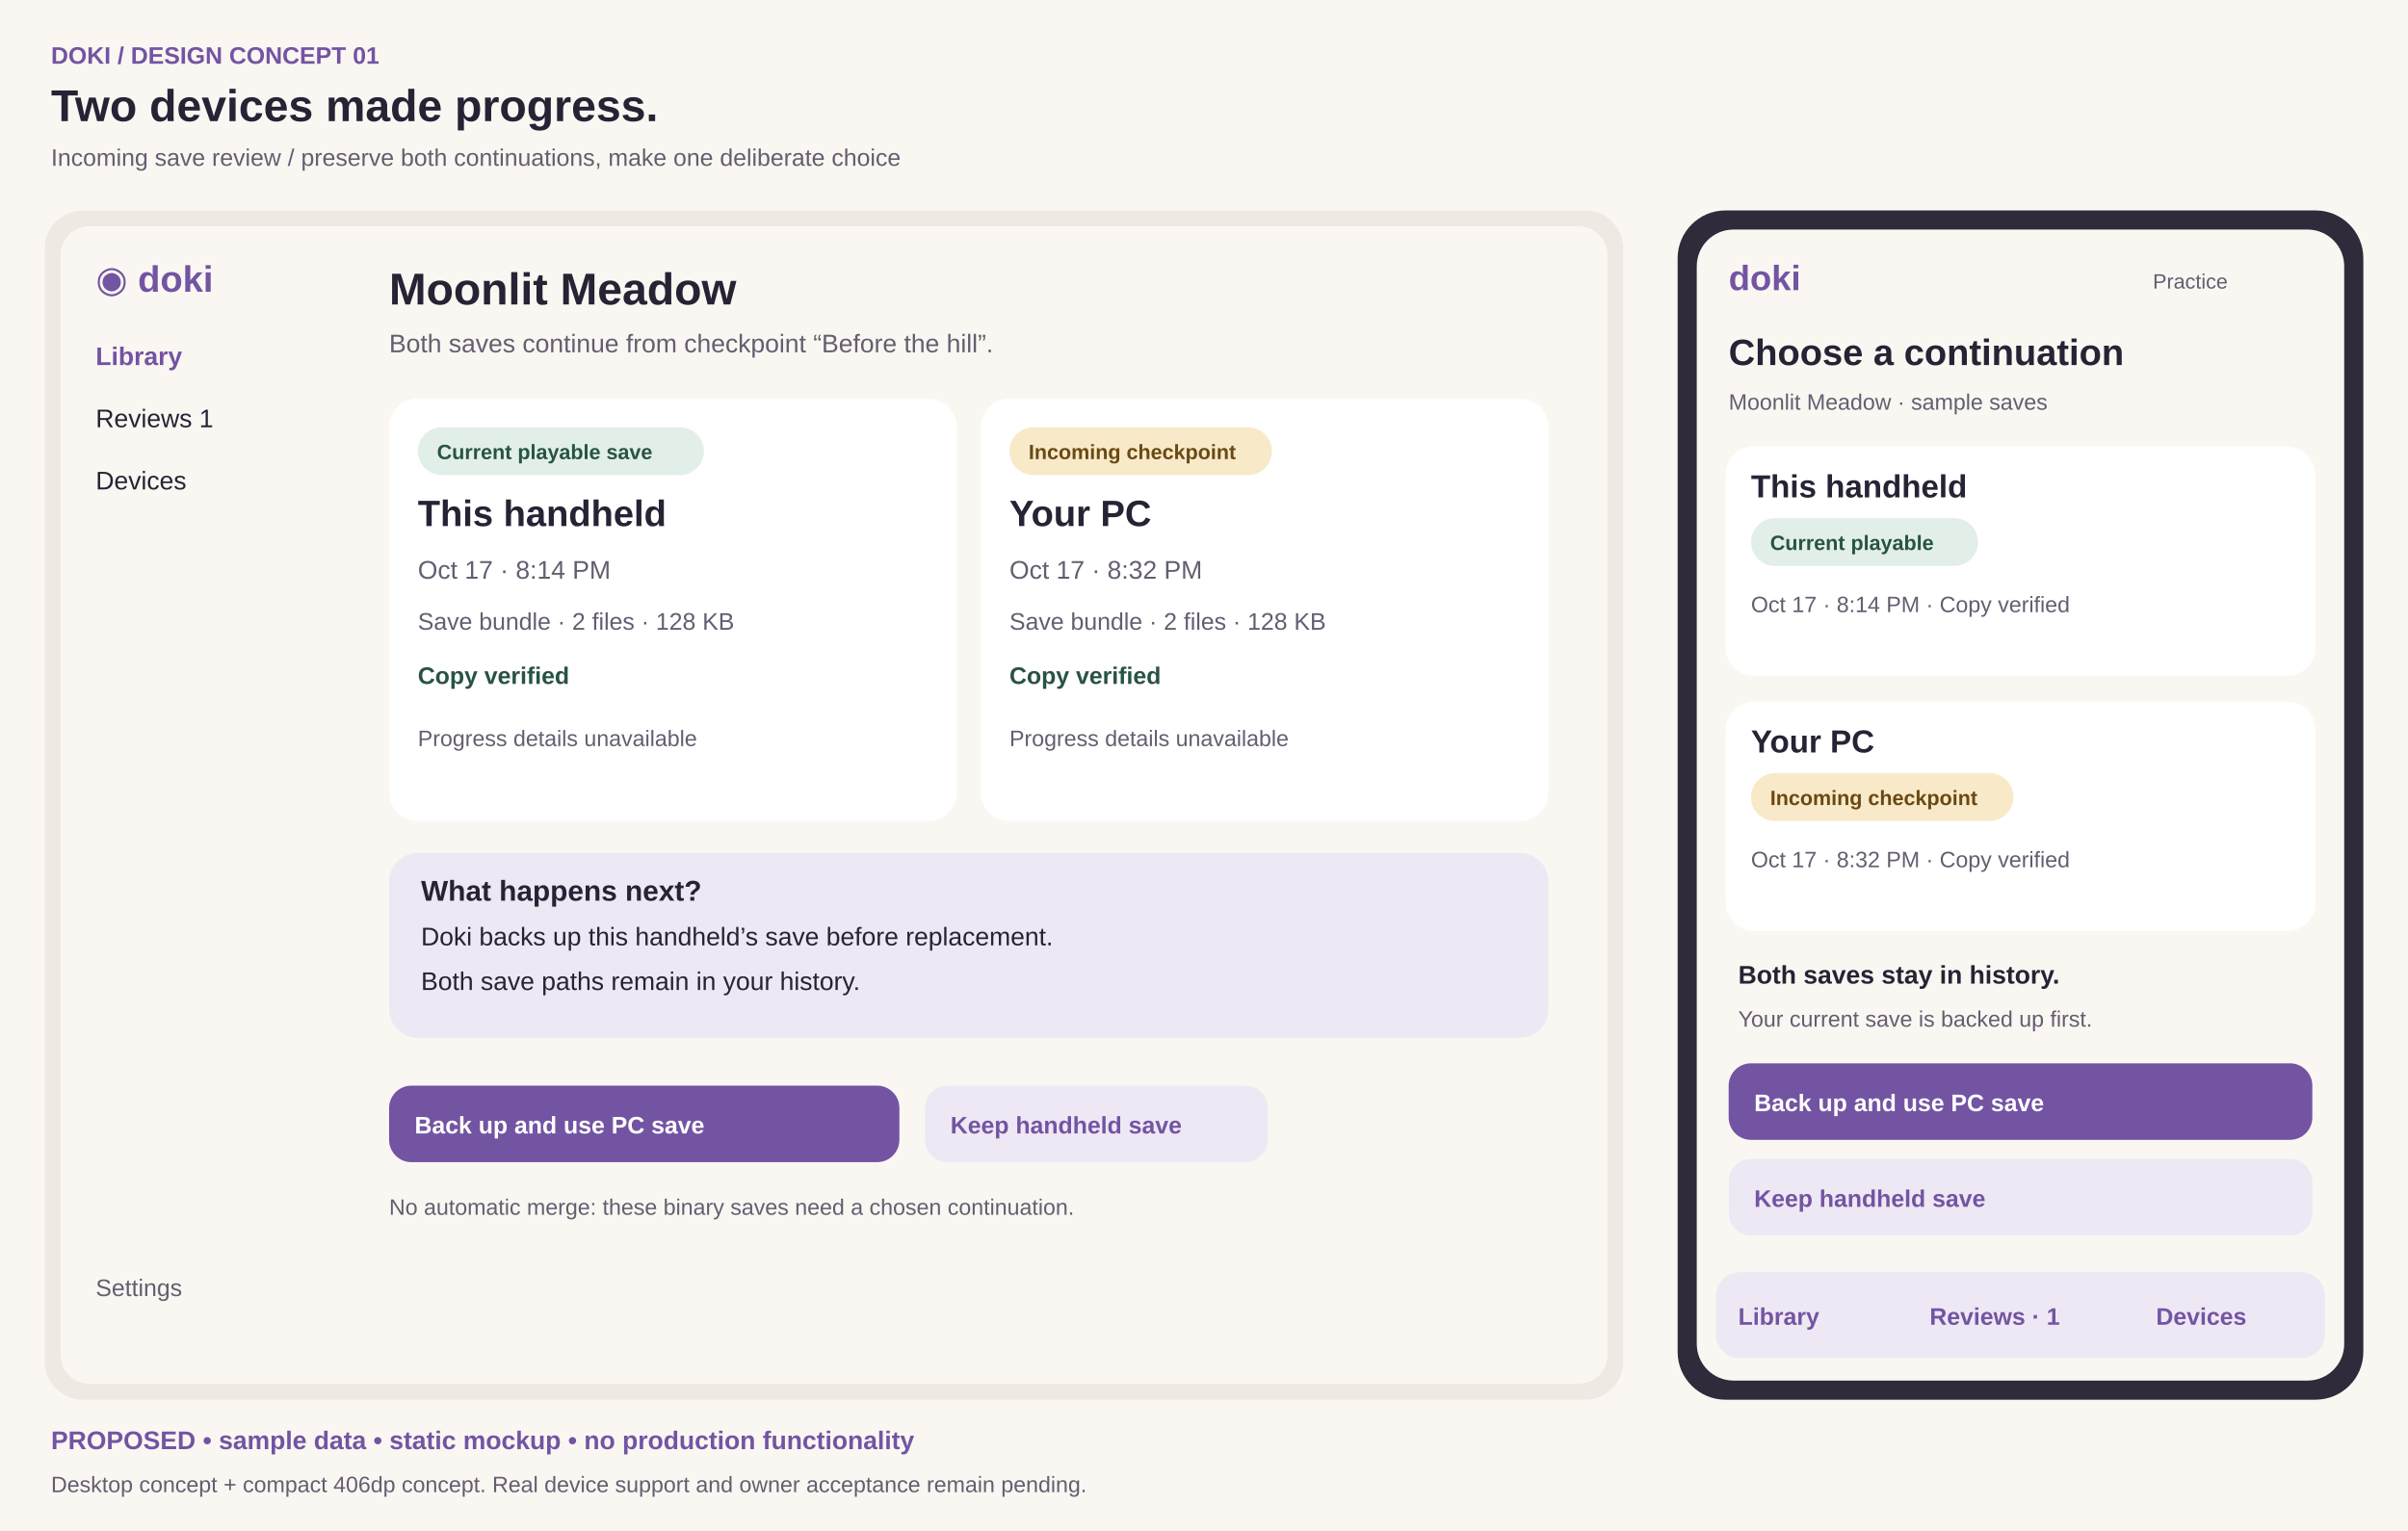
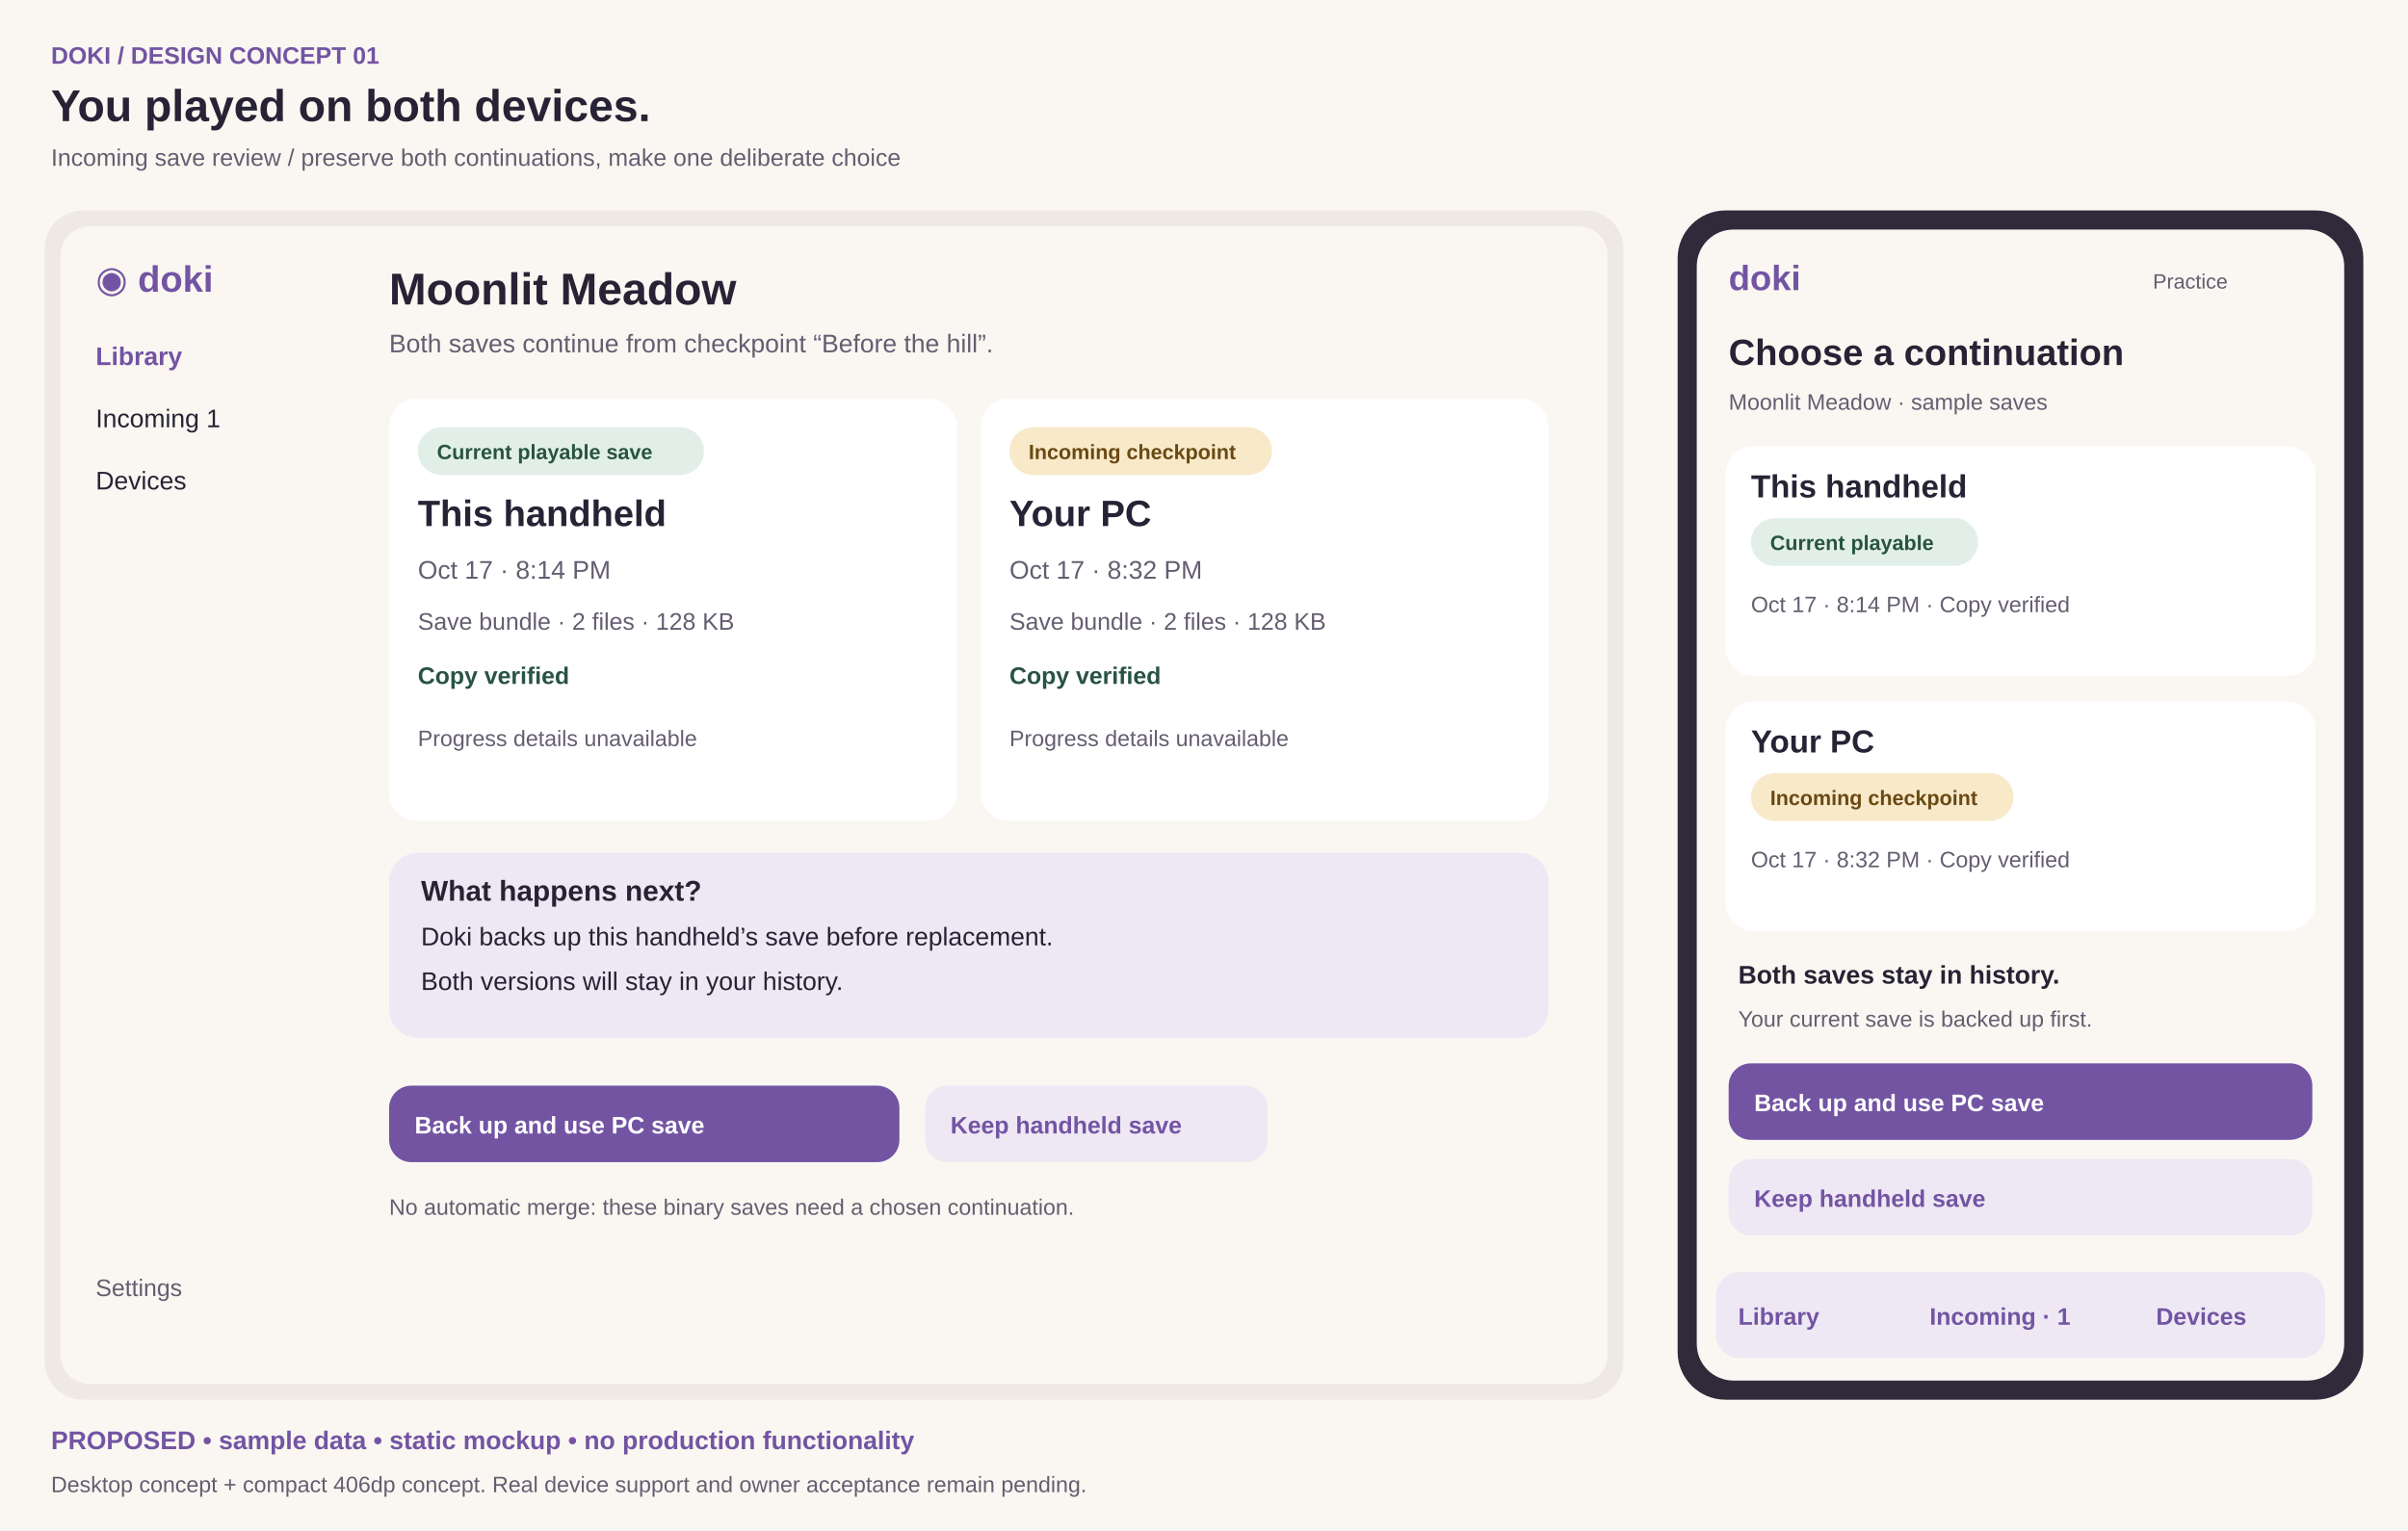
<svg xmlns="http://www.w3.org/2000/svg" width="1510" height="960" viewBox="0 0 1510 960" role="img" aria-labelledby="title">
  <g font-family="Segoe UI,Arial,sans-serif">
    <rect x="0" y="0" width="1510" height="960" rx="0" fill="#FAF7F2" stroke="none" />
    <text x="32" y="40" font-size="15" fill="#7354A3" font-weight="700">DOKI / DESIGN CONCEPT 01</text>
-     <text x="32" y="76" font-size="28" fill="#272335" font-weight="700">Two devices made progress.</text>
+     <text x="32" y="76" font-size="28" fill="#272335" font-weight="700">You played on both devices.</text>
    <text x="32" y="104" font-size="15" fill="#655D70" font-weight="400">Incoming save review / preserve both continuations, make one deliberate choice</text>
    <rect x="28" y="132" width="990" height="746" rx="24" fill="#EEE9E3" stroke="none" />
    <rect x="38" y="142" width="970" height="726" rx="18" fill="#FAF7F2" stroke="none" />
    <rect x="1052" y="132" width="430" height="746" rx="30" fill="#302A3B" stroke="none" />
    <rect x="1064" y="144" width="406" height="722" rx="23" fill="#FAF7F2" stroke="none" />
    <text x="60" y="183" font-size="23" fill="#7354A3" font-weight="700">◉ doki</text>
    <text x="60" y="229" font-size="16" fill="#7354A3" font-weight="700">Library</text>
-     <text x="60" y="268" font-size="16" fill="#272335" font-weight="400">Reviews  1</text>
+     <text x="60" y="268" font-size="16" fill="#272335" font-weight="400">Incoming  1</text>
    <text x="60" y="307" font-size="16" fill="#272335" font-weight="400">Devices</text>
    <text x="60" y="813" font-size="15" fill="#655D70" font-weight="400">Settings</text>
    <text x="1084" y="182" font-size="22" fill="#7354A3" font-weight="700">doki</text>
    <text x="1350" y="181" font-size="13" fill="#655D70" font-weight="400">Practice</text>
    <rect x="1076" y="798" width="382" height="54" rx="15" fill="#EEE8F4" stroke="none" />
    <text x="1090" y="831" font-size="15" fill="#7354A3" font-weight="600">Library</text>
-     <text x="1210" y="831" font-size="15" fill="#7354A3" font-weight="600">Reviews · 1</text>
+     <text x="1210" y="831" font-size="15" fill="#7354A3" font-weight="600">Incoming · 1</text>
    <text x="1352" y="831" font-size="15" fill="#7354A3" font-weight="600">Devices</text>
    <text x="32" y="909" font-size="16" fill="#7354A3" font-weight="700">PROPOSED • sample data • static mockup • no production functionality</text>
    <text x="32" y="936" font-size="14" fill="#655D70" font-weight="400">Desktop concept + compact 406dp concept. Real device support and owner acceptance remain pending.</text>
    <text x="244" y="191" font-size="28" fill="#272335" font-weight="700">Moonlit Meadow</text>
    <text x="244" y="221" font-size="16" fill="#655D70" font-weight="400">Both saves continue from checkpoint “Before the hill”.</text>
    <rect x="244" y="250" width="356" height="265" rx="18" fill="#FFFFFF" stroke="none" />
    <rect x="262" y="268" width="179.4" height="30" rx="15" fill="#E2EFE8" stroke="none" />
    <text x="274" y="288" font-size="13" fill="#285343" font-weight="600">Current playable save</text>
    <text x="262" y="330" font-size="23" fill="#272335" font-weight="700">This handheld</text>
    <text x="262" y="363" font-size="16" fill="#655D70" font-weight="400">Oct 17 · 8:14 PM</text>
    <text x="262" y="395" font-size="15" fill="#655D70" font-weight="400">Save bundle · 2 files · 128 KB</text>
    <text x="262" y="429" font-size="15" fill="#285343" font-weight="600">Copy verified</text>
    <text x="262" y="468" font-size="14" fill="#655D70" font-weight="400">Progress details unavailable</text>
    <rect x="615" y="250" width="356" height="265" rx="18" fill="#FFFFFF" stroke="none" />
    <rect x="633" y="268" width="164.6" height="30" rx="15" fill="#F8E9C9" stroke="none" />
    <text x="645" y="288" font-size="13" fill="#6A4913" font-weight="600">Incoming checkpoint</text>
    <text x="633" y="330" font-size="23" fill="#272335" font-weight="700">Your PC</text>
    <text x="633" y="363" font-size="16" fill="#655D70" font-weight="400">Oct 17 · 8:32 PM</text>
    <text x="633" y="395" font-size="15" fill="#655D70" font-weight="400">Save bundle · 2 files · 128 KB</text>
    <text x="633" y="429" font-size="15" fill="#285343" font-weight="600">Copy verified</text>
    <text x="633" y="468" font-size="14" fill="#655D70" font-weight="400">Progress details unavailable</text>
    <rect x="244" y="535" width="727" height="116" rx="18" fill="#EEE8F4" stroke="none" />
    <text x="264" y="565" font-size="18" fill="#272335" font-weight="700">What happens next?</text>
    <text x="264" y="593" font-size="16" fill="#272335" font-weight="400">Doki backs up this handheld’s save before replacement.</text>
-     <text x="264" y="621" font-size="16" fill="#272335" font-weight="400">Both save paths remain in your history.</text>
+     <text x="264" y="621" font-size="16" fill="#272335" font-weight="400">Both versions will stay in your history.</text>
    <rect x="244" y="681" width="320" height="48" rx="14" fill="#7354A3" stroke="none" />
    <text x="260" y="711" font-size="15" fill="#FFFFFF" font-weight="600">Back up and use PC save</text>
    <rect x="580" y="681" width="215" height="48" rx="14" fill="#EEE8F4" stroke="none" />
    <text x="596" y="711" font-size="15" fill="#7354A3" font-weight="600">Keep handheld save</text>
    <text x="244" y="762" font-size="14" fill="#655D70" font-weight="400">No automatic merge: these binary saves need a chosen continuation.</text>
    <text x="1084" y="229" font-size="23" fill="#272335" font-weight="700">Choose a continuation</text>
    <text x="1084" y="257" font-size="14" fill="#655D70" font-weight="400">Moonlit Meadow · sample saves</text>
    <rect x="1082" y="280" width="370" height="144" rx="18" fill="#FFFFFF" stroke="none" />
    <text x="1098" y="312" font-size="20" fill="#272335" font-weight="700">This handheld</text>
    <rect x="1098" y="325" width="142.4" height="30" rx="15" fill="#E2EFE8" stroke="none" />
    <text x="1110" y="345" font-size="13" fill="#285343" font-weight="600">Current playable</text>
    <text x="1098" y="384" font-size="14" fill="#655D70" font-weight="400">Oct 17 · 8:14 PM · Copy verified</text>
    <rect x="1082" y="440" width="370" height="144" rx="18" fill="#FFFFFF" stroke="none" />
    <text x="1098" y="472" font-size="20" fill="#272335" font-weight="700">Your PC</text>
    <rect x="1098" y="485" width="164.6" height="30" rx="15" fill="#F8E9C9" stroke="none" />
    <text x="1110" y="505" font-size="13" fill="#6A4913" font-weight="600">Incoming checkpoint</text>
    <text x="1098" y="544" font-size="14" fill="#655D70" font-weight="400">Oct 17 · 8:32 PM · Copy verified</text>
    <text x="1090" y="617" font-size="16" fill="#272335" font-weight="600">Both saves stay in history.</text>
    <text x="1090" y="644" font-size="14" fill="#655D70" font-weight="400">Your current save is backed up first.</text>
    <rect x="1084" y="667" width="366" height="48" rx="14" fill="#7354A3" stroke="none" />
    <text x="1100" y="697" font-size="15" fill="#FFFFFF" font-weight="600">Back up and use PC save</text>
    <rect x="1084" y="727" width="366" height="48" rx="14" fill="#EEE8F4" stroke="none" />
    <text x="1100" y="757" font-size="15" fill="#7354A3" font-weight="600">Keep handheld save</text>
  </g>
</svg>
